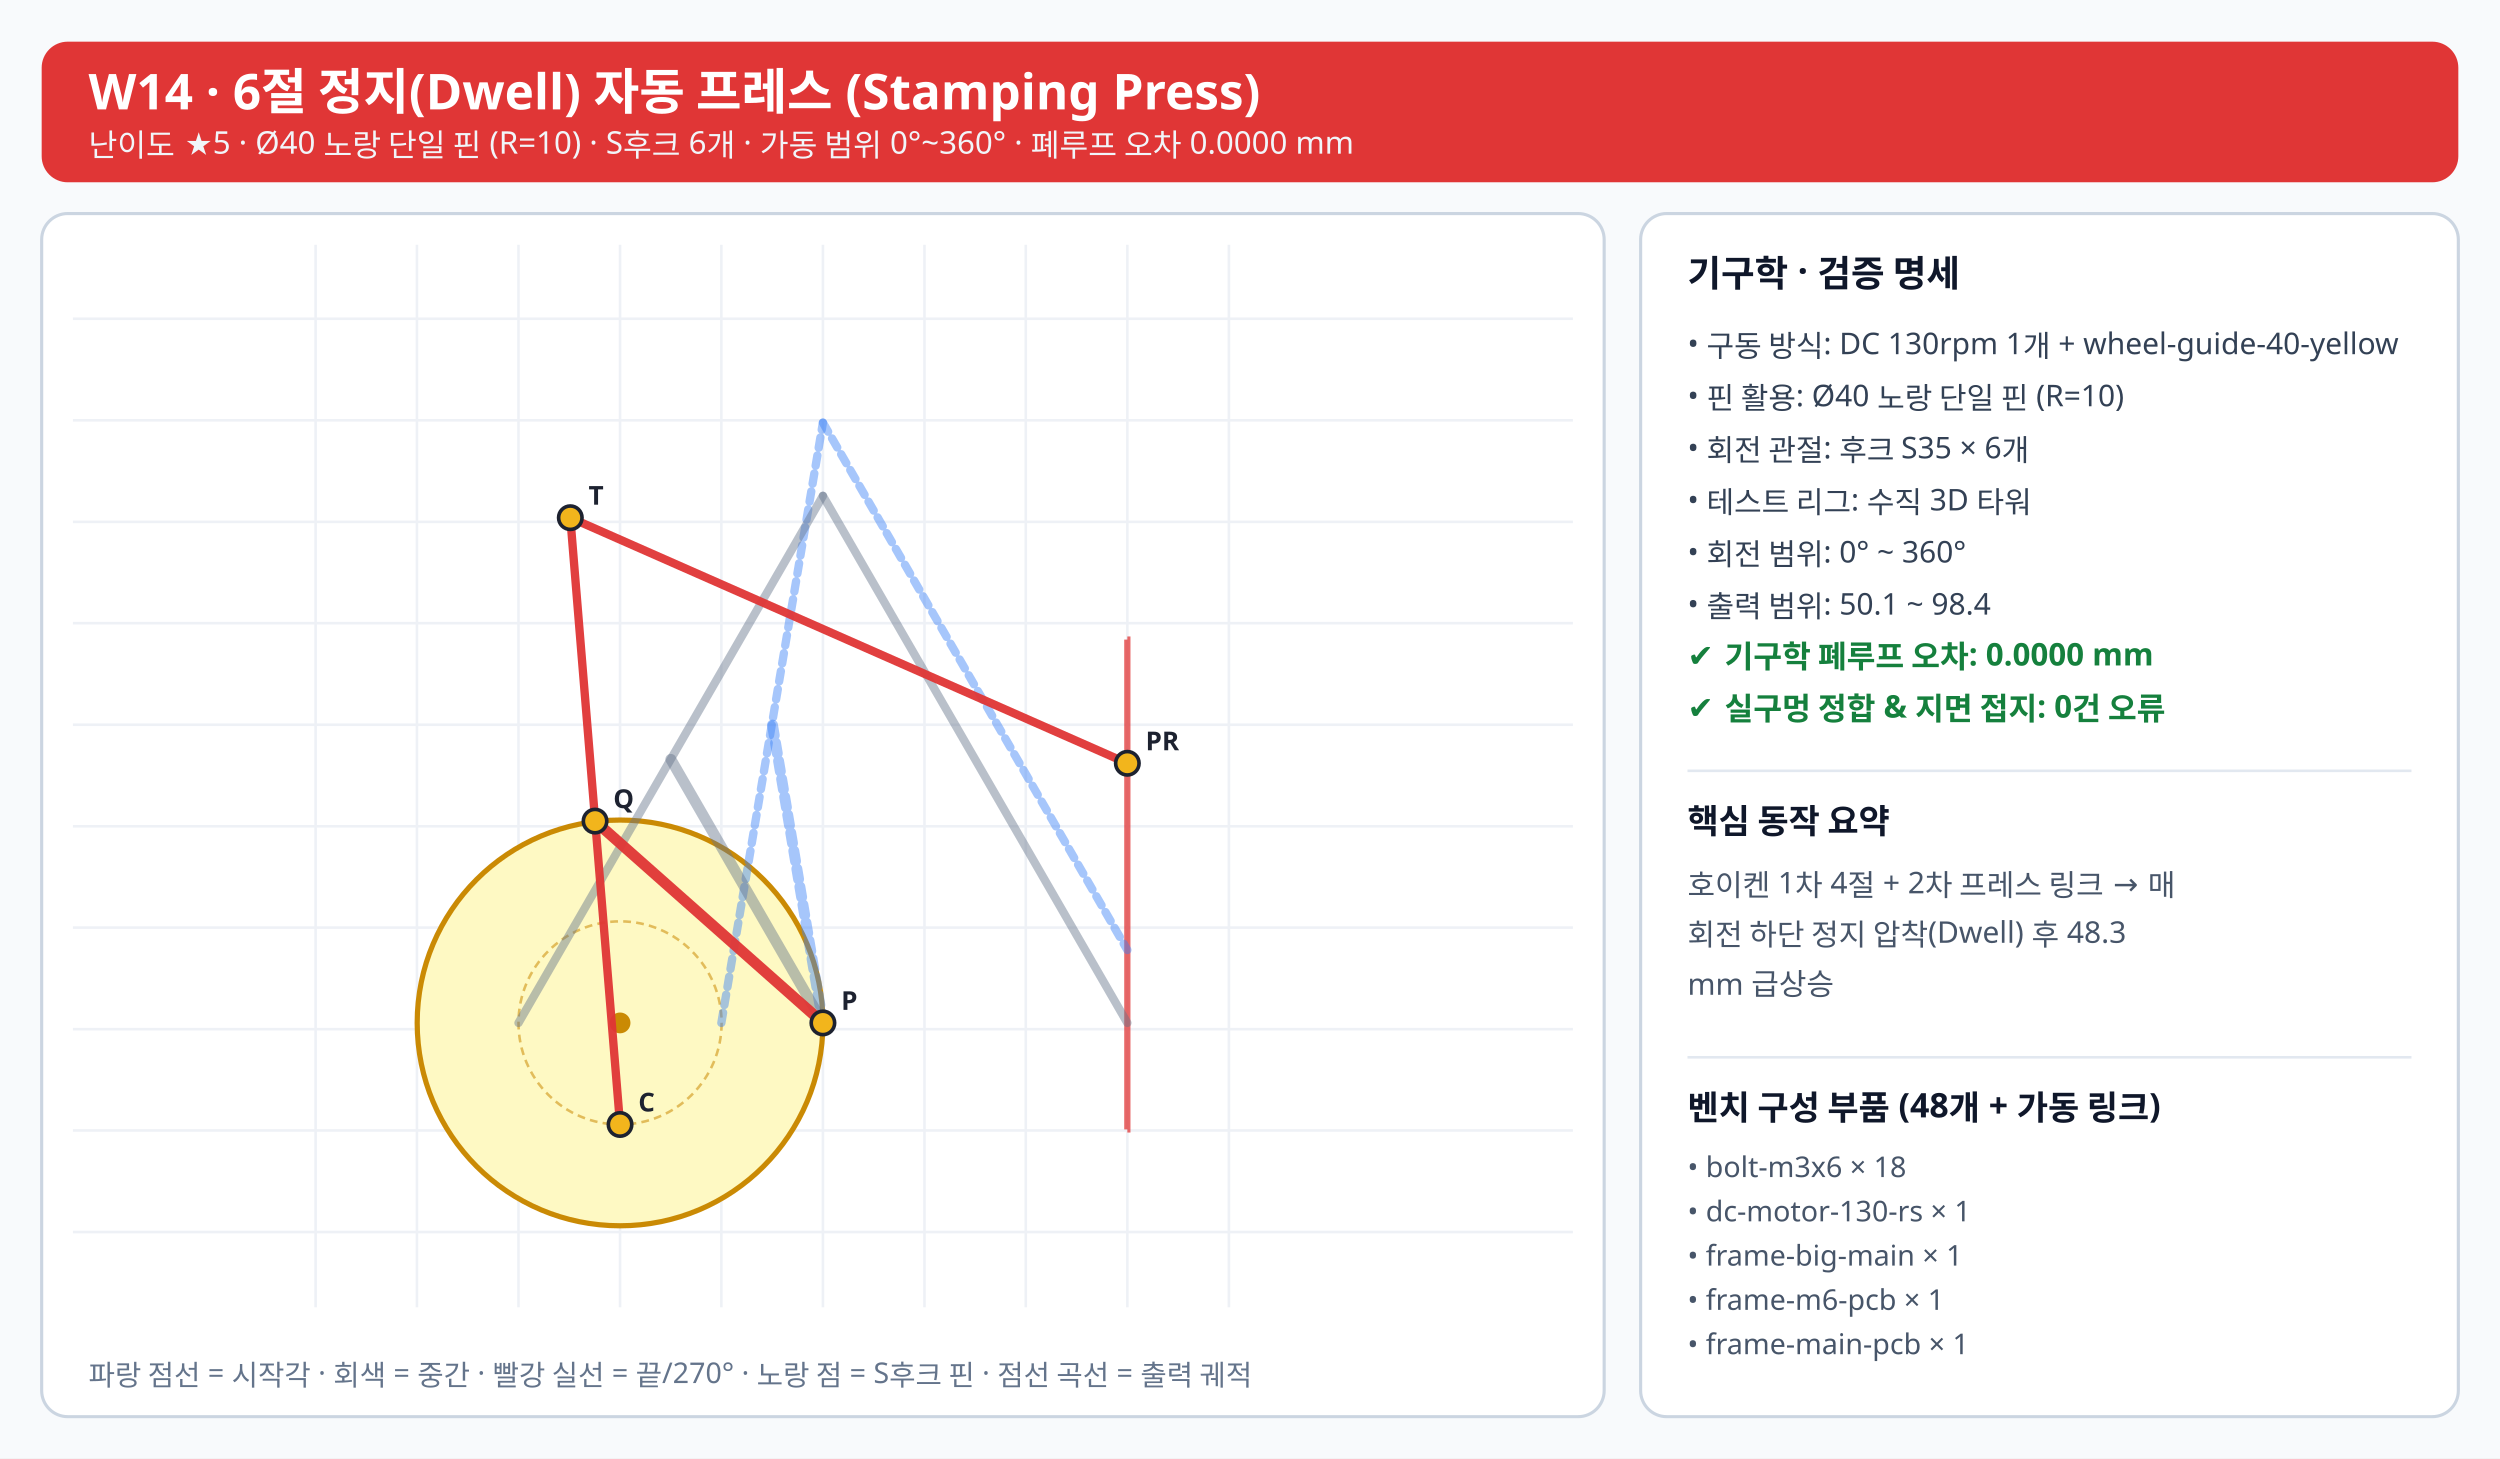
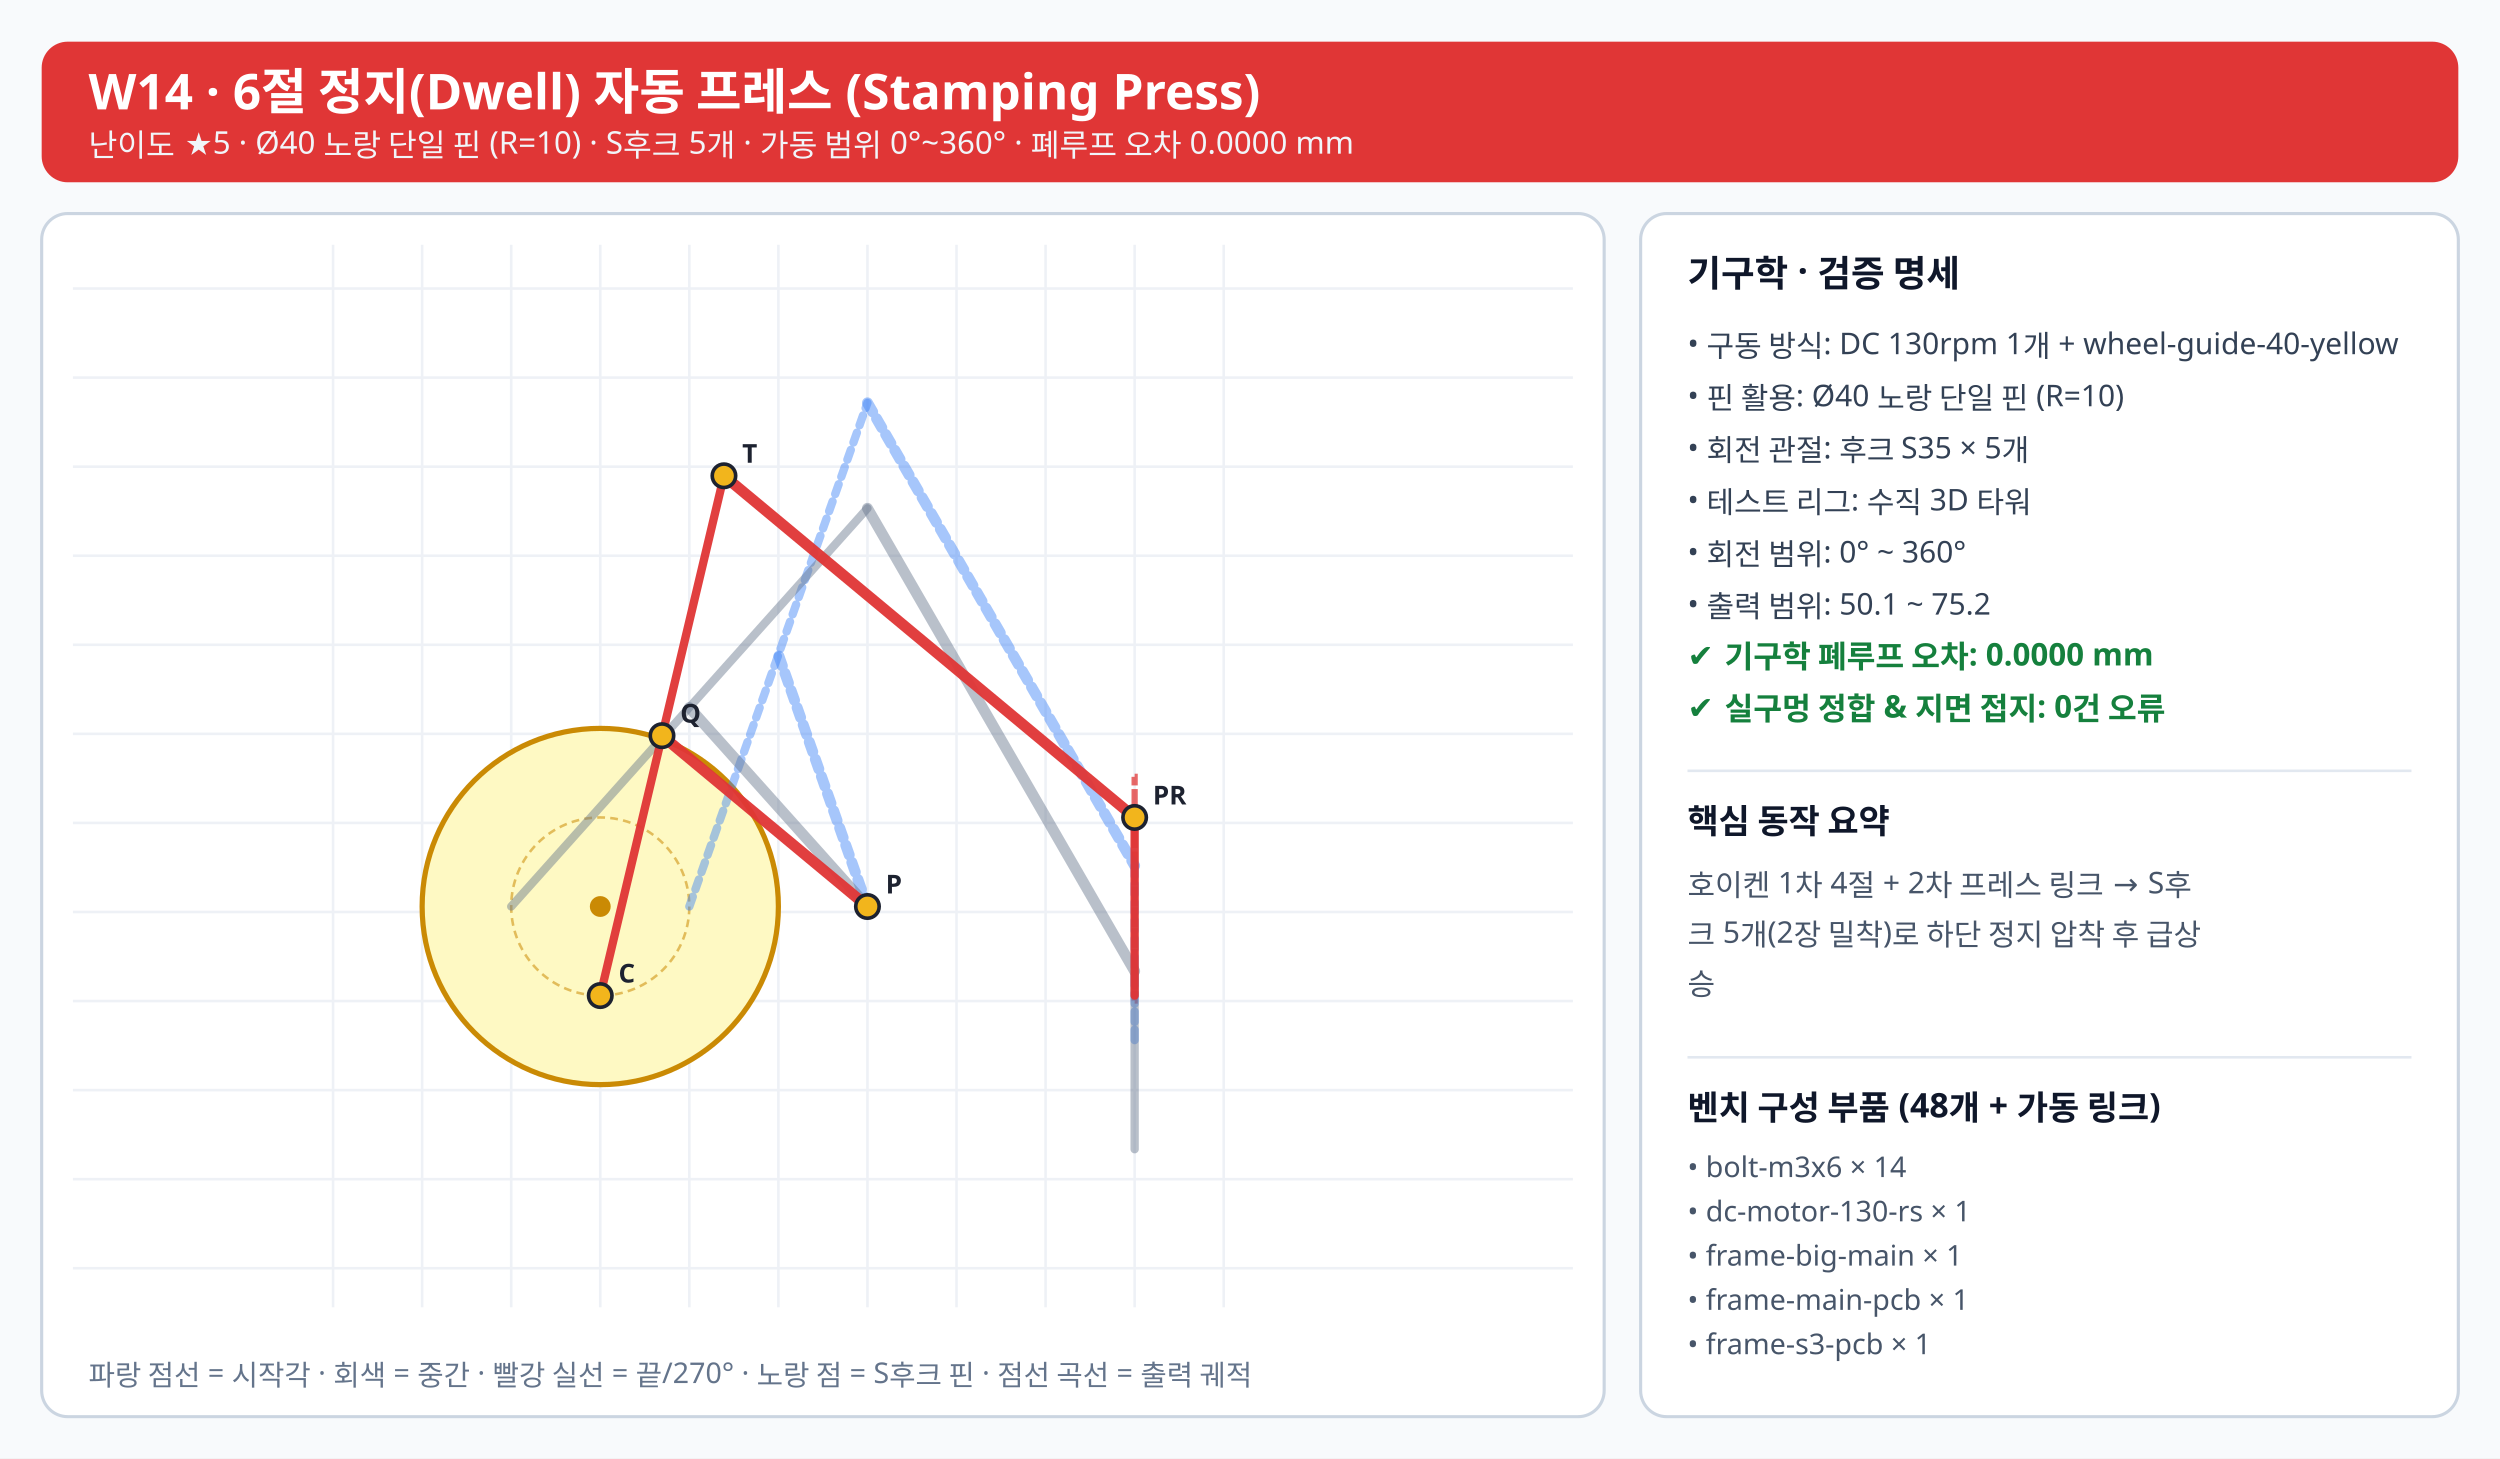
<svg xmlns="http://www.w3.org/2000/svg" viewBox="0 0 960 560" font-family="Pretendard,Apple SD Gothic Neo,sans-serif">
  <rect width="960" height="560" fill="#f8fafc" />
  <rect x="16" y="16" width="928" height="54" rx="10" fill="#e03636" />
  <text x="34" y="42" fill="#fff" font-size="19" font-weight="800">W14 · 6절 정지(Dwell) 자동 프레스 (Stamping Press)</text>
-   <text x="34" y="60" fill="#f1f5f9" font-size="12">난이도 ★5 · Ø40 노랑 단일 핀 (R=10) · S후크 6개 · 가동 범위 0°~360° · 폐루프 오차 0.0000 mm</text>
+   <text x="34" y="60" fill="#f1f5f9" font-size="12">난이도 ★5 · Ø40 노랑 단일 핀 (R=10) · S후크 5개 · 가동 범위 0°~360° · 폐루프 오차 0.0000 mm</text>
  <rect x="16" y="82" width="600" height="462" rx="10" fill="#fff" stroke="#cbd5e1" stroke-width="1.2" />
-   <line x1="121.2" y1="94" x2="121.2" y2="502" stroke="#eef1f6" stroke-width="1" />
-   <line x1="160.1" y1="94" x2="160.1" y2="502" stroke="#eef1f6" stroke-width="1" />
-   <line x1="199.1" y1="94" x2="199.1" y2="502" stroke="#eef1f6" stroke-width="1" />
-   <line x1="238.1" y1="94" x2="238.1" y2="502" stroke="#eef1f6" stroke-width="1" />
-   <line x1="277.0" y1="94" x2="277.0" y2="502" stroke="#eef1f6" stroke-width="1" />
-   <line x1="316.0" y1="94" x2="316.0" y2="502" stroke="#eef1f6" stroke-width="1" />
-   <line x1="355.0" y1="94" x2="355.0" y2="502" stroke="#eef1f6" stroke-width="1" />
-   <line x1="393.9" y1="94" x2="393.9" y2="502" stroke="#eef1f6" stroke-width="1" />
-   <line x1="432.9" y1="94" x2="432.9" y2="502" stroke="#eef1f6" stroke-width="1" />
-   <line x1="471.9" y1="94" x2="471.9" y2="502" stroke="#eef1f6" stroke-width="1" />
-   <line x1="28" y1="473.1" x2="604" y2="473.1" stroke="#eef1f6" stroke-width="1" />
-   <line x1="28" y1="434.1" x2="604" y2="434.1" stroke="#eef1f6" stroke-width="1" />
-   <line x1="28" y1="395.2" x2="604" y2="395.2" stroke="#eef1f6" stroke-width="1" />
-   <line x1="28" y1="356.2" x2="604" y2="356.2" stroke="#eef1f6" stroke-width="1" />
-   <line x1="28" y1="317.3" x2="604" y2="317.3" stroke="#eef1f6" stroke-width="1" />
-   <line x1="28" y1="278.3" x2="604" y2="278.3" stroke="#eef1f6" stroke-width="1" />
-   <line x1="28" y1="239.3" x2="604" y2="239.3" stroke="#eef1f6" stroke-width="1" />
-   <line x1="28" y1="200.4" x2="604" y2="200.4" stroke="#eef1f6" stroke-width="1" />
-   <line x1="28" y1="161.4" x2="604" y2="161.4" stroke="#eef1f6" stroke-width="1" />
-   <line x1="28" y1="122.4" x2="604" y2="122.4" stroke="#eef1f6" stroke-width="1" />
-   <circle cx="238.1" cy="392.8" r="77.9" fill="#fef9c3" stroke="#ca8a04" stroke-width="2.0" />
-   <circle cx="238.1" cy="392.8" r="39.0" fill="none" stroke="#ca8a04" stroke-width="1" stroke-opacity="0.55" stroke-dasharray="3 2" />
-   <circle cx="238.1" cy="392.8" r="4" fill="#ca8a04" />
-   <polyline points="432.9,364.8 432.9,369.4 432.9,373.8 432.9,378.1 432.9,382.2 432.9,386.2 432.9,390.0 432.9,393.6 432.9,397.0 432.9,400.3 432.9,403.4 432.9,406.2 432.9,409.0 432.9,411.5 432.9,413.8 432.9,416.0 432.9,418.1 432.9,419.9 432.9,421.6 432.9,423.2 432.9,424.6 432.9,425.9 432.9,427.1 432.9,428.2 432.9,429.1 432.9,430.0 432.9,430.7 432.9,431.3 432.9,431.9 432.9,432.3 432.9,432.7 432.9,433.1 432.9,433.3 432.9,433.5 432.9,433.6 432.9,433.7 432.9,433.7 432.9,433.6 432.9,433.5 432.9,433.4 432.9,433.2 432.9,433.0 432.9,432.7 432.9,432.4 432.9,432.1 432.9,431.7 432.9,431.4 432.9,430.9 432.9,430.5 432.9,430.0 432.9,429.5 432.9,429.0 432.9,428.5 432.9,427.9 432.9,427.3 432.9,426.7 432.9,426.1 432.9,425.4 432.9,424.7 432.9,424.0 432.9,423.3 432.9,422.6 432.9,421.9 432.9,421.1 432.9,420.3 432.9,419.5 432.9,418.7 432.9,417.9 432.9,417.0 432.9,416.1 432.9,415.2 432.9,414.3 432.9,413.4 432.9,412.4 432.9,411.4 432.9,410.5 432.9,409.4 432.9,408.4 432.9,407.3 432.9,406.3 432.9,405.2 432.9,404.0 432.9,402.9 432.9,401.7 432.9,400.5 432.9,399.3 432.9,398.1 432.9,396.8 432.9,395.5 432.9,394.2 432.9,392.8 432.9,391.5 432.9,390.1 432.9,388.6 432.9,387.2 432.9,385.7 432.9,384.2 432.9,382.6 432.9,381.0 432.9,379.4 432.9,377.8 432.9,376.1 432.9,374.4 432.9,372.6 432.9,370.9 432.9,369.0 432.9,367.2 432.9,365.3 432.9,363.3 432.9,361.4 432.9,359.3 432.9,357.3 432.9,355.2 432.9,353.0 432.9,350.9 432.9,348.6 432.9,346.4 432.9,344.0 432.9,341.7 432.9,339.2 432.9,336.8 432.9,334.2 432.9,331.7 432.9,329.0 432.9,326.4 432.9,323.6 432.9,320.8 432.9,318.0 432.9,315.1 432.9,312.1 432.9,309.1 432.9,306.0 432.9,302.9 432.9,299.7 432.9,296.4 432.9,293.1 432.9,289.8 432.9,286.4 432.9,283.0 432.9,279.5 432.9,276.0 432.9,272.5 432.9,269.1 432.9,265.6 432.9,262.3 432.9,259.1 432.9,256.0 432.9,253.2 432.9,250.7 432.9,248.6 432.9,247.0 432.9,246.0 432.9,245.6 432.9,245.9 432.9,246.9 432.9,248.5 432.9,250.8 432.9,253.6 432.9,256.9 432.9,260.6 432.9,264.6 432.9,268.9 432.9,273.4 432.9,278.1 432.9,283.0 432.9,288.0 432.9,293.0 432.9,298.2 432.9,303.4 432.9,308.7 432.9,314.0 432.9,319.3 432.9,324.6 432.9,329.8 432.9,335.0 432.9,340.2 432.9,345.3 432.9,350.3 432.9,355.3 432.9,360.1 432.9,364.8" fill="none" stroke="#e03636" stroke-width="2.4" stroke-opacity="0.75" stroke-dasharray="5 3" />
-   <line x1="277.0" y1="392.8" x2="316.0" y2="162.3" stroke="#3b82f6" stroke-width="3.2" stroke-linecap="round" stroke-opacity="0.45" stroke-dasharray="4 3" />
-   <line x1="316.0" y1="392.8" x2="296.5" y2="277.6" stroke="#3b82f6" stroke-width="4.2" stroke-linecap="round" stroke-opacity="0.45" stroke-dasharray="4 3" />
-   <line x1="316.0" y1="162.3" x2="432.9" y2="364.8" stroke="#3b82f6" stroke-width="3.2" stroke-linecap="round" stroke-opacity="0.45" stroke-dasharray="4 3" />
-   <line x1="199.1" y1="392.8" x2="316.0" y2="190.4" stroke="#64748b" stroke-width="3.2" stroke-linecap="round" stroke-opacity="0.45" />
-   <line x1="316.0" y1="392.8" x2="257.6" y2="291.6" stroke="#64748b" stroke-width="4.2" stroke-linecap="round" stroke-opacity="0.45" />
-   <line x1="316.0" y1="190.4" x2="432.9" y2="392.8" stroke="#64748b" stroke-width="3.2" stroke-linecap="round" stroke-opacity="0.45" />
-   <line x1="238.1" y1="431.8" x2="219.0" y2="198.8" stroke="#e03636" stroke-width="3.2" stroke-linecap="round" stroke-opacity="0.95" />
-   <line x1="316.0" y1="392.8" x2="228.5" y2="315.3" stroke="#e03636" stroke-width="4.2" stroke-linecap="round" stroke-opacity="0.95" />
-   <line x1="219.0" y1="198.8" x2="432.9" y2="293.1" stroke="#e03636" stroke-width="3.2" stroke-linecap="round" stroke-opacity="0.95" />
-   <circle cx="238.1" cy="431.8" r="4.5" fill="#f2b51c" stroke="#1d2230" stroke-width="1.4" />
-   <text x="245.1" y="426.8" font-size="10" font-weight="700" fill="#1d2230">C</text>
-   <circle cx="228.5" cy="315.3" r="4.5" fill="#f2b51c" stroke="#1d2230" stroke-width="1.4" />
-   <text x="235.5" y="310.3" font-size="10" font-weight="700" fill="#1d2230">Q</text>
-   <circle cx="316.0" cy="392.8" r="4.5" fill="#f2b51c" stroke="#1d2230" stroke-width="1.4" />
-   <text x="323.0" y="387.8" font-size="10" font-weight="700" fill="#1d2230">P</text>
-   <circle cx="219.0" cy="198.8" r="4.5" fill="#f2b51c" stroke="#1d2230" stroke-width="1.4" />
-   <text x="226.0" y="193.8" font-size="10" font-weight="700" fill="#1d2230">T</text>
-   <circle cx="432.9" cy="293.1" r="4.5" fill="#f2b51c" stroke="#1d2230" stroke-width="1.4" />
-   <text x="439.9" y="288.1" font-size="10" font-weight="700" fill="#1d2230">PR</text>
+   <line x1="127.9" y1="94" x2="127.9" y2="502" stroke="#eef1f6" stroke-width="1" />
+   <line x1="162.1" y1="94" x2="162.1" y2="502" stroke="#eef1f6" stroke-width="1" />
+   <line x1="196.3" y1="94" x2="196.3" y2="502" stroke="#eef1f6" stroke-width="1" />
+   <line x1="230.5" y1="94" x2="230.5" y2="502" stroke="#eef1f6" stroke-width="1" />
+   <line x1="264.7" y1="94" x2="264.7" y2="502" stroke="#eef1f6" stroke-width="1" />
+   <line x1="298.9" y1="94" x2="298.9" y2="502" stroke="#eef1f6" stroke-width="1" />
+   <line x1="333.1" y1="94" x2="333.1" y2="502" stroke="#eef1f6" stroke-width="1" />
+   <line x1="367.3" y1="94" x2="367.3" y2="502" stroke="#eef1f6" stroke-width="1" />
+   <line x1="401.5" y1="94" x2="401.5" y2="502" stroke="#eef1f6" stroke-width="1" />
+   <line x1="435.7" y1="94" x2="435.7" y2="502" stroke="#eef1f6" stroke-width="1" />
+   <line x1="469.9" y1="94" x2="469.9" y2="502" stroke="#eef1f6" stroke-width="1" />
+   <line x1="28" y1="487.0" x2="604" y2="487.0" stroke="#eef1f6" stroke-width="1" />
+   <line x1="28" y1="452.8" x2="604" y2="452.8" stroke="#eef1f6" stroke-width="1" />
+   <line x1="28" y1="418.6" x2="604" y2="418.6" stroke="#eef1f6" stroke-width="1" />
+   <line x1="28" y1="384.4" x2="604" y2="384.4" stroke="#eef1f6" stroke-width="1" />
+   <line x1="28" y1="350.2" x2="604" y2="350.2" stroke="#eef1f6" stroke-width="1" />
+   <line x1="28" y1="316.0" x2="604" y2="316.0" stroke="#eef1f6" stroke-width="1" />
+   <line x1="28" y1="281.8" x2="604" y2="281.8" stroke="#eef1f6" stroke-width="1" />
+   <line x1="28" y1="247.6" x2="604" y2="247.6" stroke="#eef1f6" stroke-width="1" />
+   <line x1="28" y1="213.4" x2="604" y2="213.4" stroke="#eef1f6" stroke-width="1" />
+   <line x1="28" y1="179.2" x2="604" y2="179.2" stroke="#eef1f6" stroke-width="1" />
+   <line x1="28" y1="145.0" x2="604" y2="145.0" stroke="#eef1f6" stroke-width="1" />
+   <line x1="28" y1="110.8" x2="604" y2="110.8" stroke="#eef1f6" stroke-width="1" />
+   <circle cx="230.5" cy="348.1" r="68.4" fill="#fef9c3" stroke="#ca8a04" stroke-width="2.0" />
+   <circle cx="230.5" cy="348.1" r="34.2" fill="none" stroke="#ca8a04" stroke-width="1" stroke-opacity="0.55" stroke-dasharray="3 2" />
+   <circle cx="230.5" cy="348.1" r="4" fill="#ca8a04" />
+   <polyline points="435.7,332.4 435.7,334.3 435.7,336.3 435.7,338.2 435.7,340.1 435.7,342.0 435.7,343.8 435.7,345.6 435.7,347.4 435.7,349.2 435.7,350.9 435.7,352.5 435.7,354.1 435.7,355.7 435.7,357.2 435.7,358.7 435.7,360.1 435.7,361.5 435.7,362.8 435.7,364.1 435.7,365.3 435.7,366.5 435.7,367.6 435.7,368.6 435.7,369.7 435.7,370.7 435.7,371.6 435.7,372.5 435.7,373.3 435.7,374.1 435.7,374.9 435.7,375.6 435.7,376.3 435.7,377.0 435.7,377.6 435.7,378.2 435.7,378.7 435.7,379.2 435.7,379.7 435.7,380.2 435.7,380.6 435.7,381.0 435.7,381.4 435.7,381.7 435.7,382.0 435.7,382.3 435.7,382.6 435.7,382.9 435.7,383.1 435.7,383.3 435.7,383.5 435.7,383.6 435.7,383.8 435.7,383.9 435.7,384.0 435.7,384.1 435.7,384.1 435.7,384.2 435.7,384.2 435.7,384.2 435.7,384.1 435.7,384.1 435.7,384.0 435.7,384.0 435.7,383.9 435.7,383.7 435.7,383.6 435.7,383.4 435.7,383.2 435.7,383.0 435.7,382.8 435.7,382.5 435.7,382.3 435.7,382.0 435.7,381.6 435.7,381.3 435.7,380.9 435.7,380.5 435.7,380.1 435.7,379.6 435.7,379.2 435.7,378.7 435.7,378.1 435.7,377.6 435.7,377.0 435.7,376.4 435.7,375.7 435.7,375.1 435.7,374.4 435.7,373.7 435.7,372.9 435.7,372.1 435.7,371.3 435.7,370.5 435.7,369.6 435.7,368.7 435.7,367.7 435.7,366.8 435.7,365.8 435.7,364.8 435.7,363.7 435.7,362.6 435.7,361.5 435.7,360.4 435.7,359.2 435.7,358.0 435.7,356.8 435.7,355.5 435.7,354.2 435.7,352.9 435.7,351.6 435.7,350.2 435.7,348.8 435.7,347.4 435.7,346.0 435.7,344.6 435.7,343.1 435.7,341.6 435.7,340.1 435.7,338.6 435.7,337.1 435.7,335.5 435.7,334.0 435.7,332.4 435.7,330.8 435.7,329.3 435.7,327.7 435.7,326.1 435.7,324.6 435.7,323.0 435.7,321.4 435.7,319.9 435.7,318.4 435.7,316.9 435.7,315.4 435.7,313.9 435.7,312.5 435.7,311.2 435.7,309.8 435.7,308.5 435.7,307.3 435.7,306.1 435.7,305.0 435.7,303.9 435.7,303.0 435.7,302.1 435.7,301.2 435.7,300.5 435.7,299.9 435.7,299.4 435.7,298.9 435.7,298.6 435.7,298.4 435.7,298.3 435.7,298.3 435.7,298.5 435.7,298.7 435.7,299.1 435.7,299.6 435.7,300.2 435.7,300.9 435.7,301.8 435.7,302.7 435.7,303.8 435.7,304.9 435.7,306.2 435.7,307.5 435.7,309.0 435.7,310.5 435.7,312.0 435.7,313.7 435.7,315.4 435.7,317.2 435.7,319.0 435.7,320.8 435.7,322.7 435.7,324.6 435.7,326.5 435.7,328.5 435.7,330.4 435.7,332.4" fill="none" stroke="#e03636" stroke-width="2.4" stroke-opacity="0.75" stroke-dasharray="5 3" />
+   <line x1="264.7" y1="348.1" x2="333.1" y2="154.7" stroke="#3b82f6" stroke-width="3.2" stroke-linecap="round" stroke-opacity="0.45" stroke-dasharray="4 3" />
+   <line x1="333.1" y1="348.1" x2="298.9" y2="251.4" stroke="#3b82f6" stroke-width="4.2" stroke-linecap="round" stroke-opacity="0.45" stroke-dasharray="4 3" />
+   <line x1="333.1" y1="154.7" x2="435.7" y2="332.4" stroke="#3b82f6" stroke-width="4.2" stroke-linecap="round" stroke-opacity="0.45" stroke-dasharray="4 3" />
+   <line x1="435.7" y1="332.4" x2="435.7" y2="400.8" stroke="#3b82f6" stroke-width="3.2" stroke-linecap="round" stroke-opacity="0.45" stroke-dasharray="4 3" />
+   <line x1="196.3" y1="348.1" x2="333.1" y2="195.2" stroke="#64748b" stroke-width="3.2" stroke-linecap="round" stroke-opacity="0.45" />
+   <line x1="333.1" y1="348.1" x2="264.7" y2="271.7" stroke="#64748b" stroke-width="4.2" stroke-linecap="round" stroke-opacity="0.45" />
+   <line x1="333.1" y1="195.2" x2="435.7" y2="372.9" stroke="#64748b" stroke-width="4.2" stroke-linecap="round" stroke-opacity="0.45" />
+   <line x1="435.7" y1="372.9" x2="435.7" y2="441.3" stroke="#64748b" stroke-width="3.2" stroke-linecap="round" stroke-opacity="0.45" />
+   <line x1="230.5" y1="382.3" x2="278.0" y2="182.7" stroke="#e03636" stroke-width="3.2" stroke-linecap="round" stroke-opacity="0.95" />
+   <line x1="333.1" y1="348.1" x2="254.2" y2="282.5" stroke="#e03636" stroke-width="4.2" stroke-linecap="round" stroke-opacity="0.95" />
+   <line x1="278.0" y1="182.7" x2="435.7" y2="313.9" stroke="#e03636" stroke-width="4.2" stroke-linecap="round" stroke-opacity="0.95" />
+   <line x1="435.7" y1="313.9" x2="435.7" y2="382.3" stroke="#e03636" stroke-width="3.2" stroke-linecap="round" stroke-opacity="0.95" />
+   <circle cx="230.5" cy="382.3" r="4.5" fill="#f2b51c" stroke="#1d2230" stroke-width="1.4" />
+   <text x="237.5" y="377.3" font-size="10" font-weight="700" fill="#1d2230">C</text>
+   <circle cx="254.2" cy="282.5" r="4.5" fill="#f2b51c" stroke="#1d2230" stroke-width="1.4" />
+   <text x="261.2" y="277.5" font-size="10" font-weight="700" fill="#1d2230">Q</text>
+   <circle cx="333.1" cy="348.1" r="4.5" fill="#f2b51c" stroke="#1d2230" stroke-width="1.4" />
+   <text x="340.1" y="343.1" font-size="10" font-weight="700" fill="#1d2230">P</text>
+   <circle cx="278.0" cy="182.7" r="4.5" fill="#f2b51c" stroke="#1d2230" stroke-width="1.4" />
+   <text x="285.0" y="177.7" font-size="10" font-weight="700" fill="#1d2230">T</text>
+   <circle cx="435.7" cy="313.9" r="4.5" fill="#f2b51c" stroke="#1d2230" stroke-width="1.4" />
+   <text x="442.7" y="308.9" font-size="10" font-weight="700" fill="#1d2230">PR</text>
  <text x="34" y="532" fill="#64748b" font-size="11">파랑 점선 = 시작각 · 회색 = 중간 · 빨강 실선 = 끝/270° · 노랑 점 = S후크 핀 · 점선 곡선 = 출력 궤적</text>
  <rect x="630" y="82" width="314" height="462" rx="10" fill="#fff" stroke="#cbd5e1" stroke-width="1.2" />
  <text x="648" y="110" fill="#0f172a" font-size="14" font-weight="800">기구학 · 검증 명세</text>
  <text x="648" y="136" fill="#334155" font-size="11.5">• 구동 방식: DC 130rpm 1개 + wheel-guide-40-yellow</text>
  <text x="648" y="156" fill="#334155" font-size="11.5">• 핀 활용: Ø40 노랑 단일 핀 (R=10)</text>
-   <text x="648" y="176" fill="#334155" font-size="11.5">• 회전 관절: 후크 S35 × 6개</text>
+   <text x="648" y="176" fill="#334155" font-size="11.5">• 회전 관절: 후크 S35 × 5개</text>
  <text x="648" y="196" fill="#334155" font-size="11.5">• 테스트 리그: 수직 3D 타워</text>
  <text x="648" y="216" fill="#334155" font-size="11.5">• 회전 범위: 0° ~ 360°</text>
-   <text x="648" y="236" fill="#334155" font-size="11.5">• 출력 범위: 50.1 ~ 98.4</text>
+   <text x="648" y="236" fill="#334155" font-size="11.5">• 출력 범위: 50.1 ~ 75.2</text>
  <text x="648" y="256" fill="#15803d" font-size="12" font-weight="800">✔ 기구학 폐루프 오차: 0.0000 mm</text>
  <text x="648" y="276" fill="#15803d" font-size="12" font-weight="800">✔ 실구멍 정합 &amp; 지면 접지: 0건 오류</text>
  <line x1="648" y1="296" x2="926" y2="296" stroke="#e2e8f0" />
  <text x="648" y="320" fill="#0f172a" font-size="13" font-weight="800">핵심 동작 요약</text>
-   <text x="648" y="344" fill="#475569" font-size="11.5">호이켄 1차 4절 + 2차 프레스 링크 → 매 </text>
-   <text x="648" y="363" fill="#475569" font-size="11.5">회전 하단 정지 압착(Dwell) 후 48.3 </text>
-   <text x="648" y="382" fill="#475569" font-size="11.5">mm 급상승</text>
+   <text x="648" y="344" fill="#475569" font-size="11.5">호이켄 1차 4절 + 2차 프레스 링크 → S후</text>
+   <text x="648" y="363" fill="#475569" font-size="11.5">크 5개(2장 밀착)로 하단 정지 압착 후 급상</text>
+   <text x="648" y="382" fill="#475569" font-size="11.5">승</text>
  <line x1="648" y1="406" x2="926" y2="406" stroke="#e2e8f0" />
  <text x="648" y="430" fill="#0f172a" font-size="13" font-weight="800">벤치 구성 부품 (48개 + 가동 링크)</text>
-   <text x="648" y="452" fill="#475569" font-size="11">• bolt-m3x6 × 18</text>
+   <text x="648" y="452" fill="#475569" font-size="11">• bolt-m3x6 × 14</text>
  <text x="648" y="469" fill="#475569" font-size="11">• dc-motor-130-rs × 1</text>
  <text x="648" y="486" fill="#475569" font-size="11">• frame-big-main × 1</text>
-   <text x="648" y="503" fill="#475569" font-size="11">• frame-m6-pcb × 1</text>
-   <text x="648" y="520" fill="#475569" font-size="11">• frame-main-pcb × 1</text>
+   <text x="648" y="503" fill="#475569" font-size="11">• frame-main-pcb × 1</text>
+   <text x="648" y="520" fill="#475569" font-size="11">• frame-s3-pcb × 1</text>
</svg>
